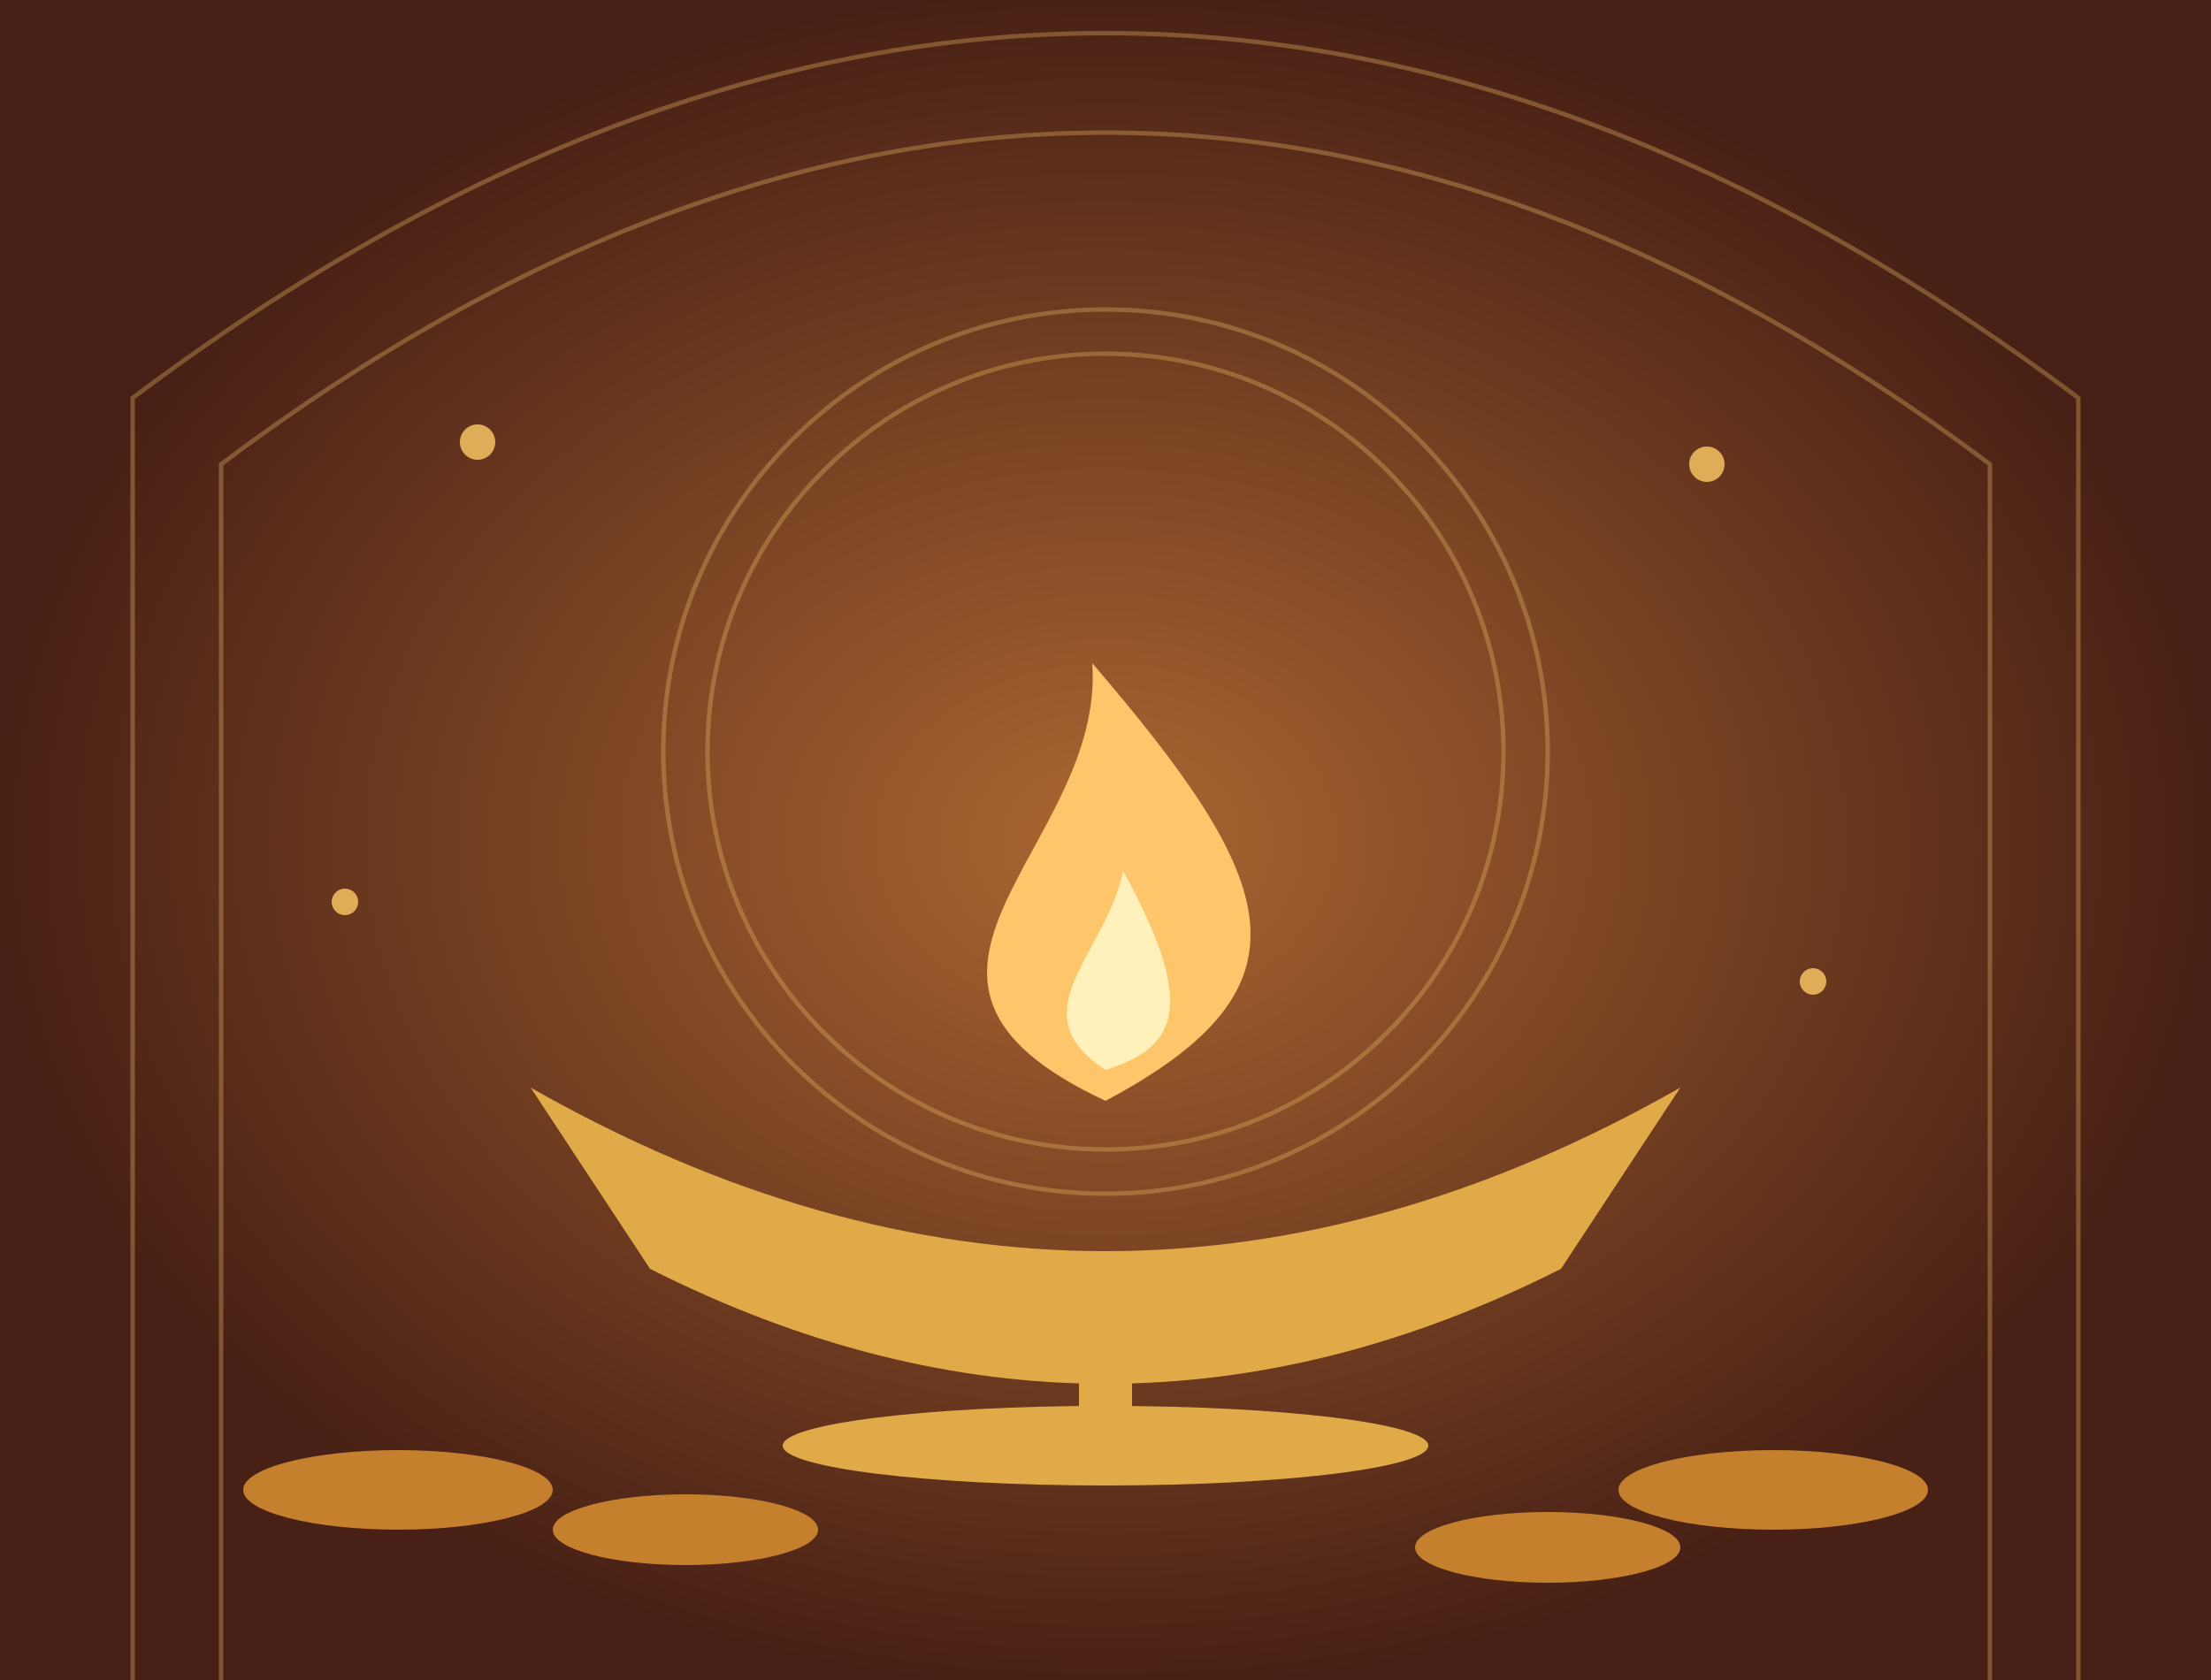
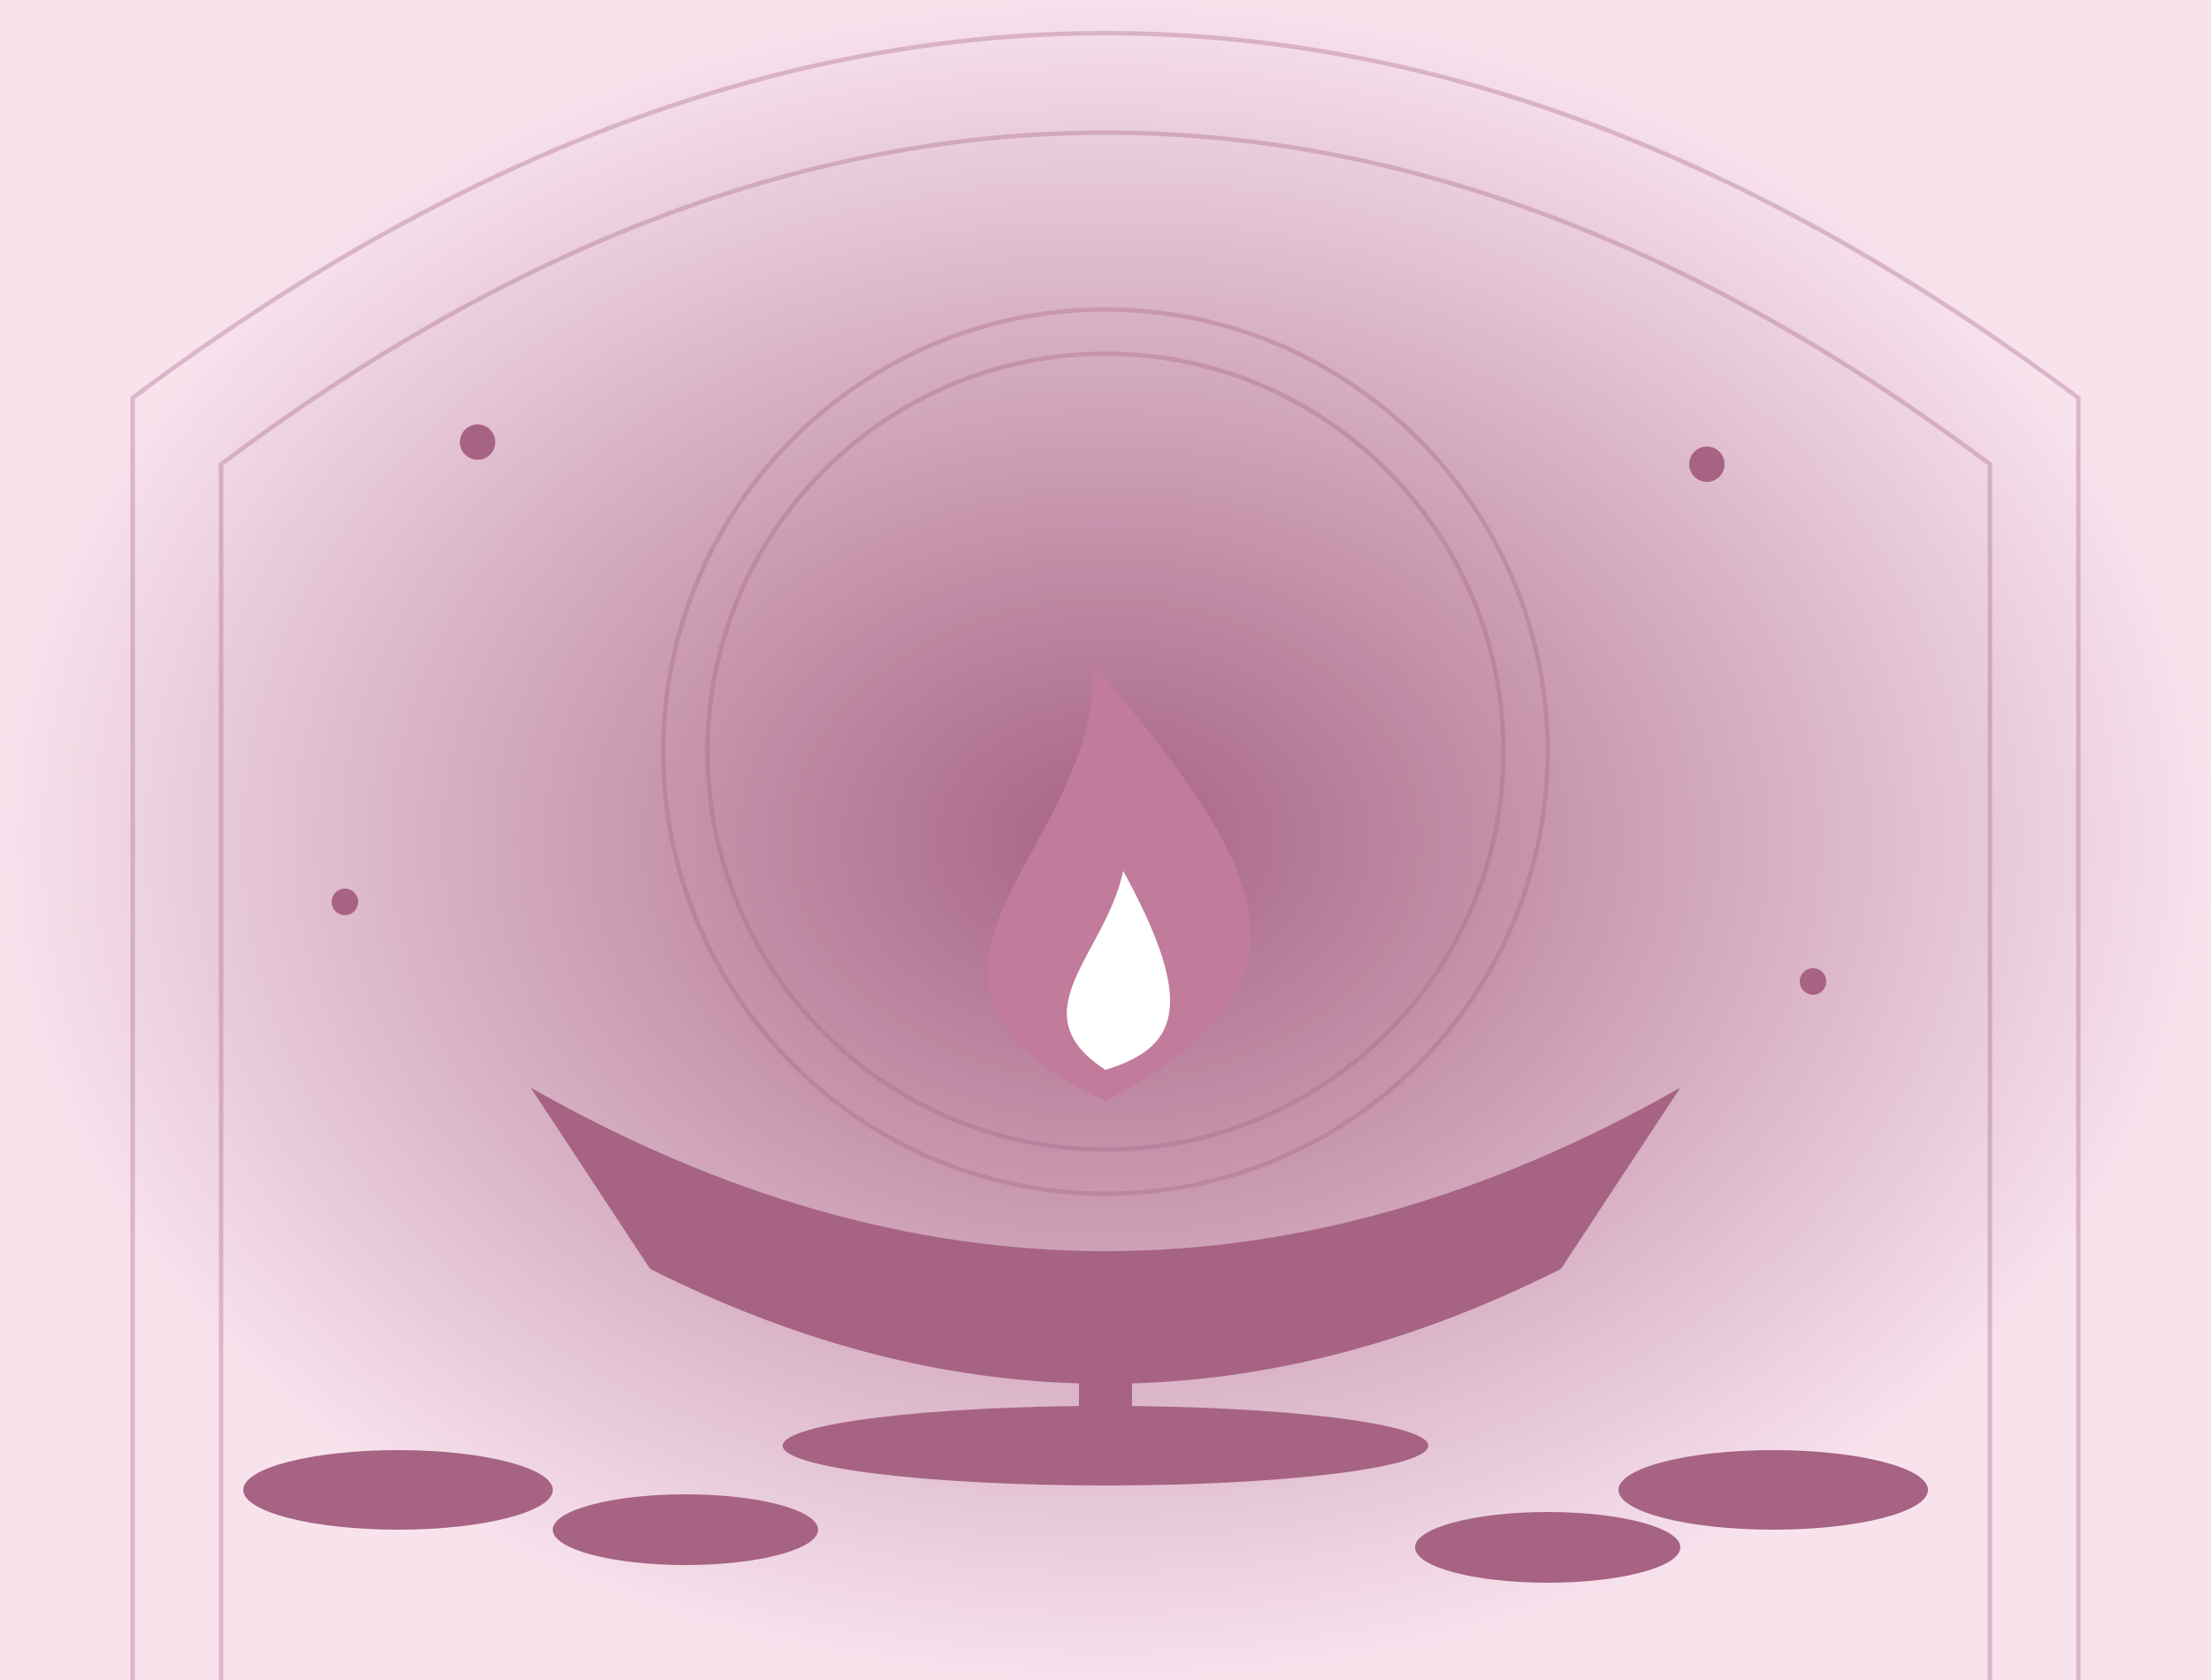
<svg xmlns="http://www.w3.org/2000/svg" viewBox="0 0 500 380">
  <defs>
    <radialGradient id="b">
-       <stop stop-color="#ab6631" />
-       <stop offset="1" stop-color="#482015" />
+       <stop stop-color="#a66383" />
+       <stop offset="1" stop-color="#f8e3ed" />
    </radialGradient>
  </defs>
  <rect width="500" height="380" fill="url(#b)" />
-   <g stroke="#e5b764" fill="none" opacity=".35">
+   <g stroke="#a66383" fill="none" opacity=".35">
    <path d="M30 380V90Q250-75 470 90V380M50 380V105Q250-45 450 105V380" />
    <circle cx="250" cy="170" r="100" />
    <circle cx="250" cy="170" r="90" />
  </g>
-   <g fill="#e1aa49">
+   <g fill="#a66383">
    <path d="M120 246Q250 320 380 246L353 287Q250 339 147 287Z" />
    <rect x="244" y="286" width="12" height="36" />
    <ellipse cx="250" cy="327" rx="73" ry="9" />
  </g>
-   <path d="M250 249C190 221 250 192 247 150C289 199 299 223 250 249" fill="#ffc56a" />
-   <path d="M250 242C230 229 250 216 254 197C271 228 266 237 250 242" fill="#fff1b9" />
-   <g fill="#dfad58">
+   <path d="M250 249C190 221 250 192 247 150C289 199 299 223 250 249" fill="#c17b9b" />
+   <path d="M250 242C230 229 250 216 254 197C271 228 266 237 250 242" fill="#ffffff" />
+   <g fill="#a66383">
    <circle cx="108" cy="100" r="4" />
    <circle cx="386" cy="105" r="4" />
    <circle cx="78" cy="204" r="3" />
    <circle cx="410" cy="222" r="3" />
  </g>
-   <g fill="#c4802c">
+   <g fill="#a66383">
    <ellipse cx="90" cy="337" rx="35" ry="9" />
    <ellipse cx="401" cy="337" rx="35" ry="9" />
    <ellipse cx="155" cy="346" rx="30" ry="8" />
    <ellipse cx="350" cy="350" rx="30" ry="8" />
  </g>
</svg>
